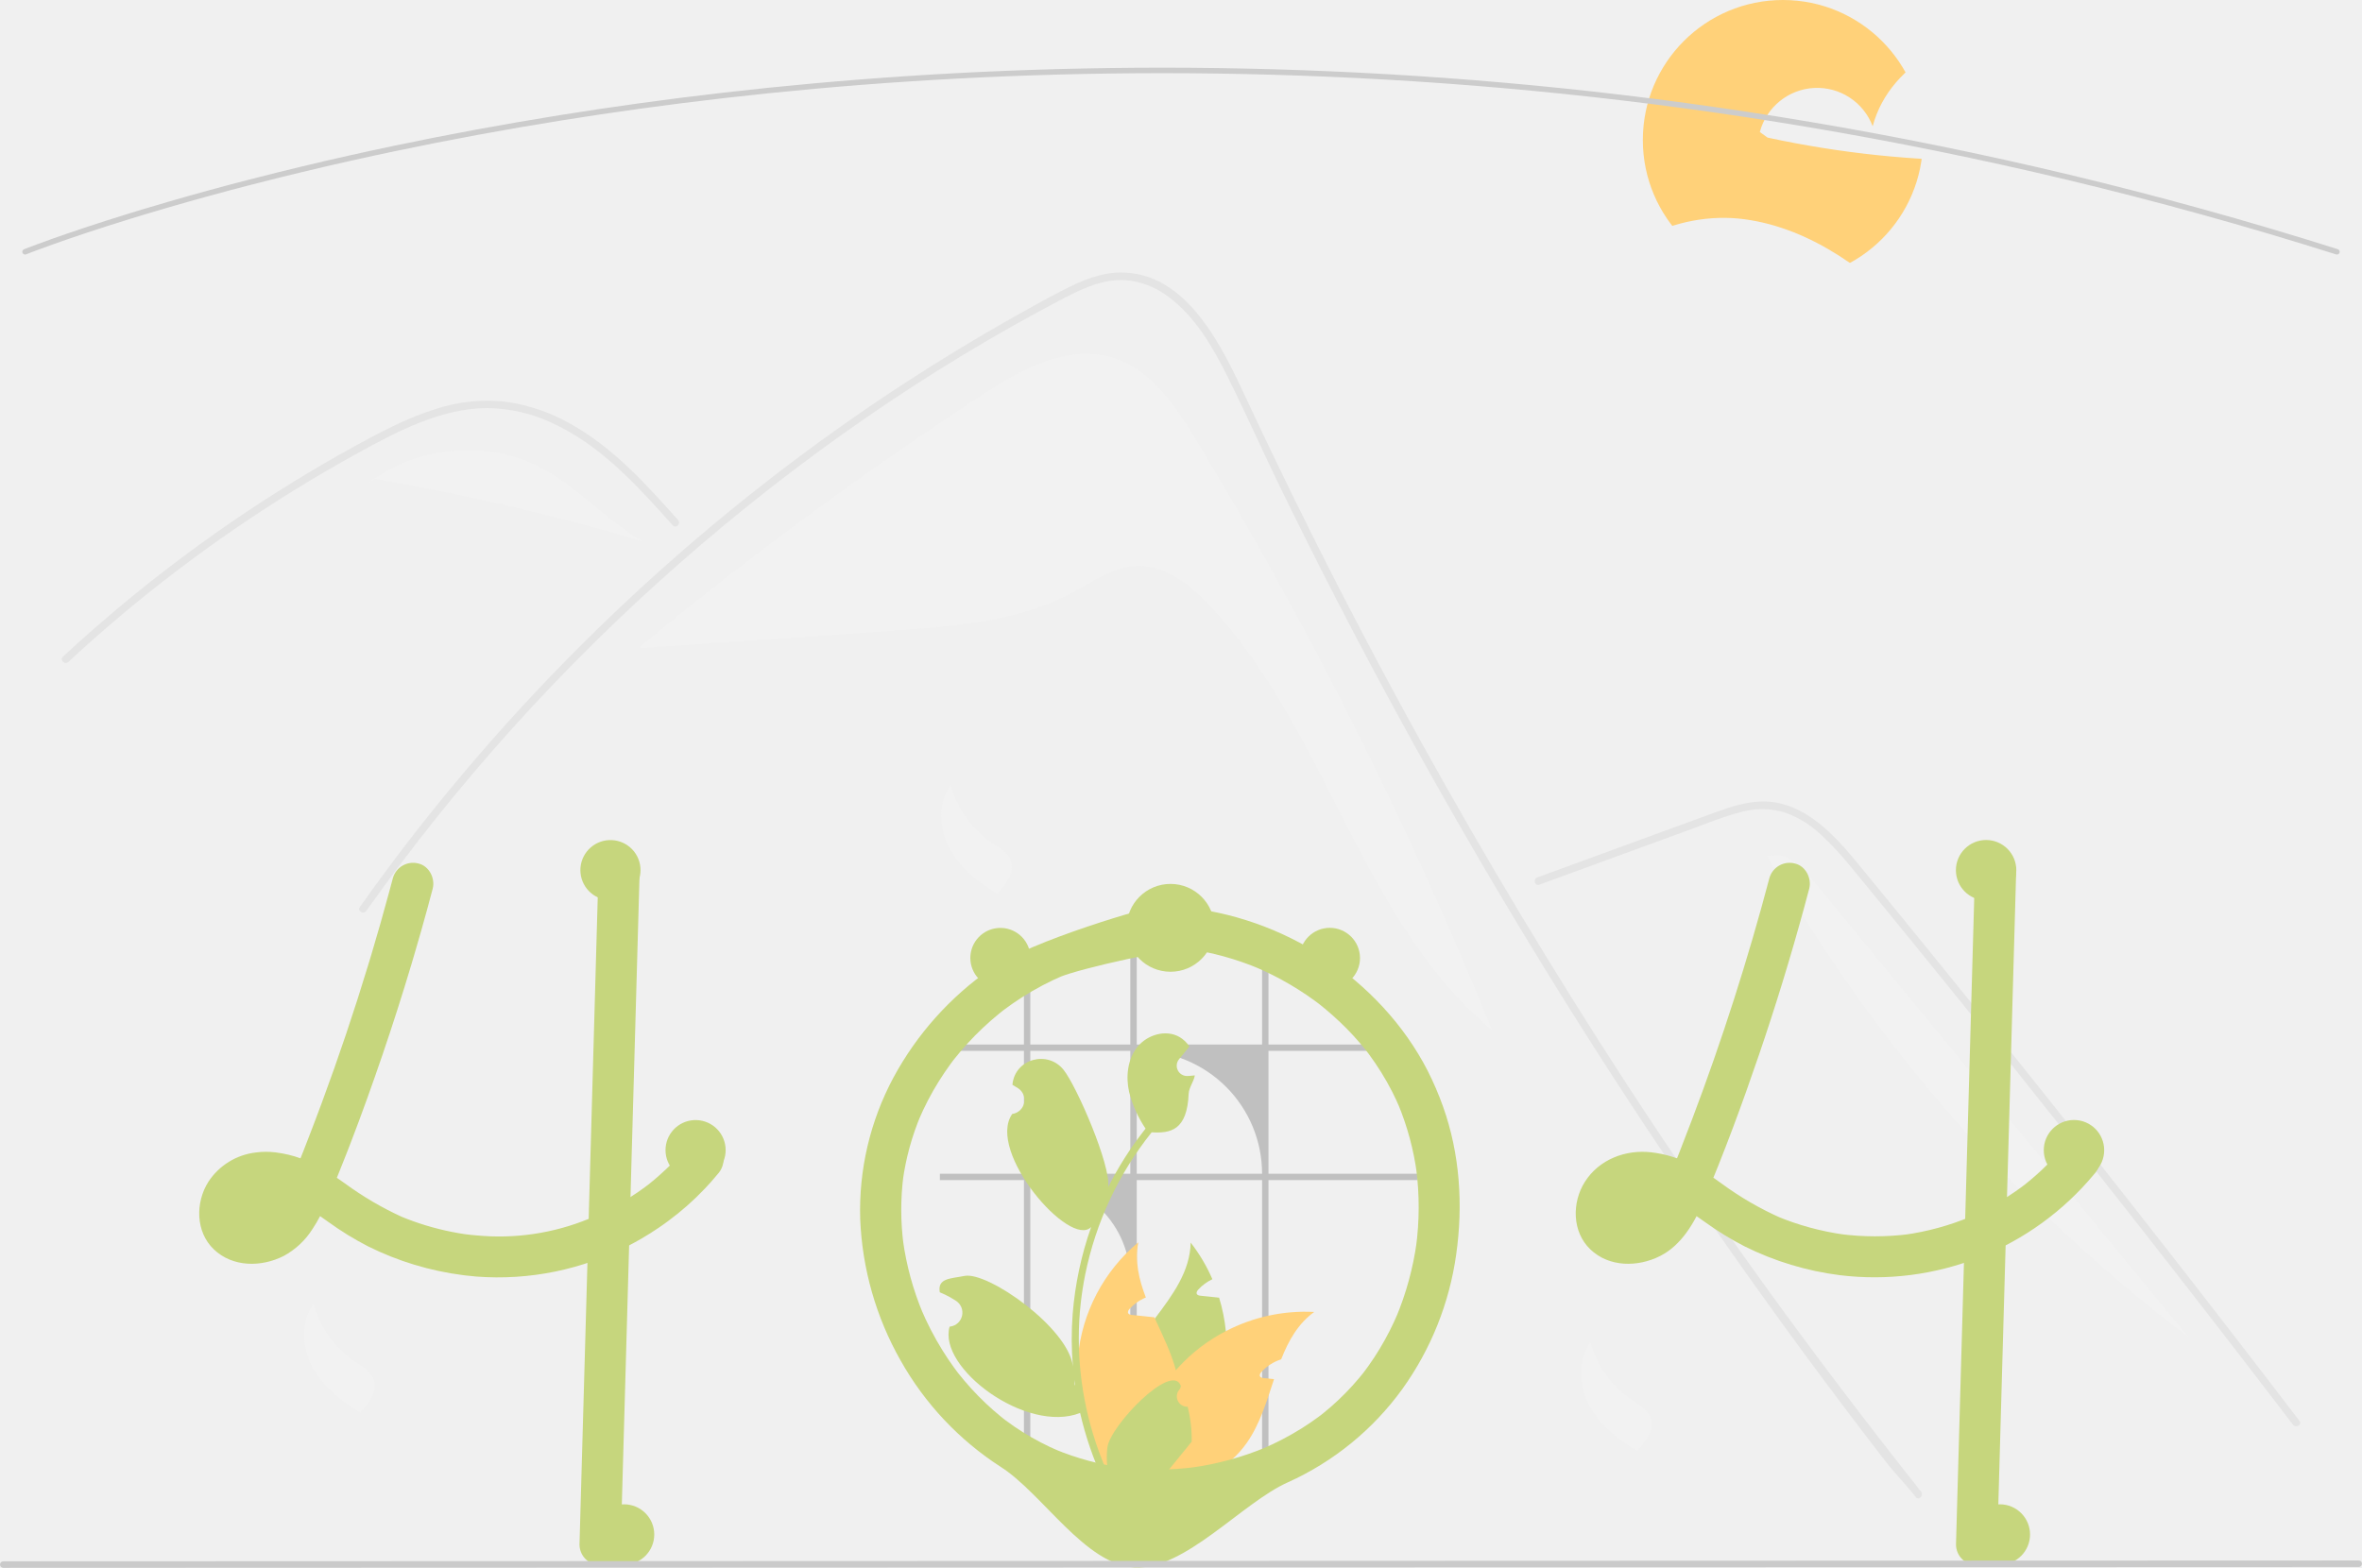
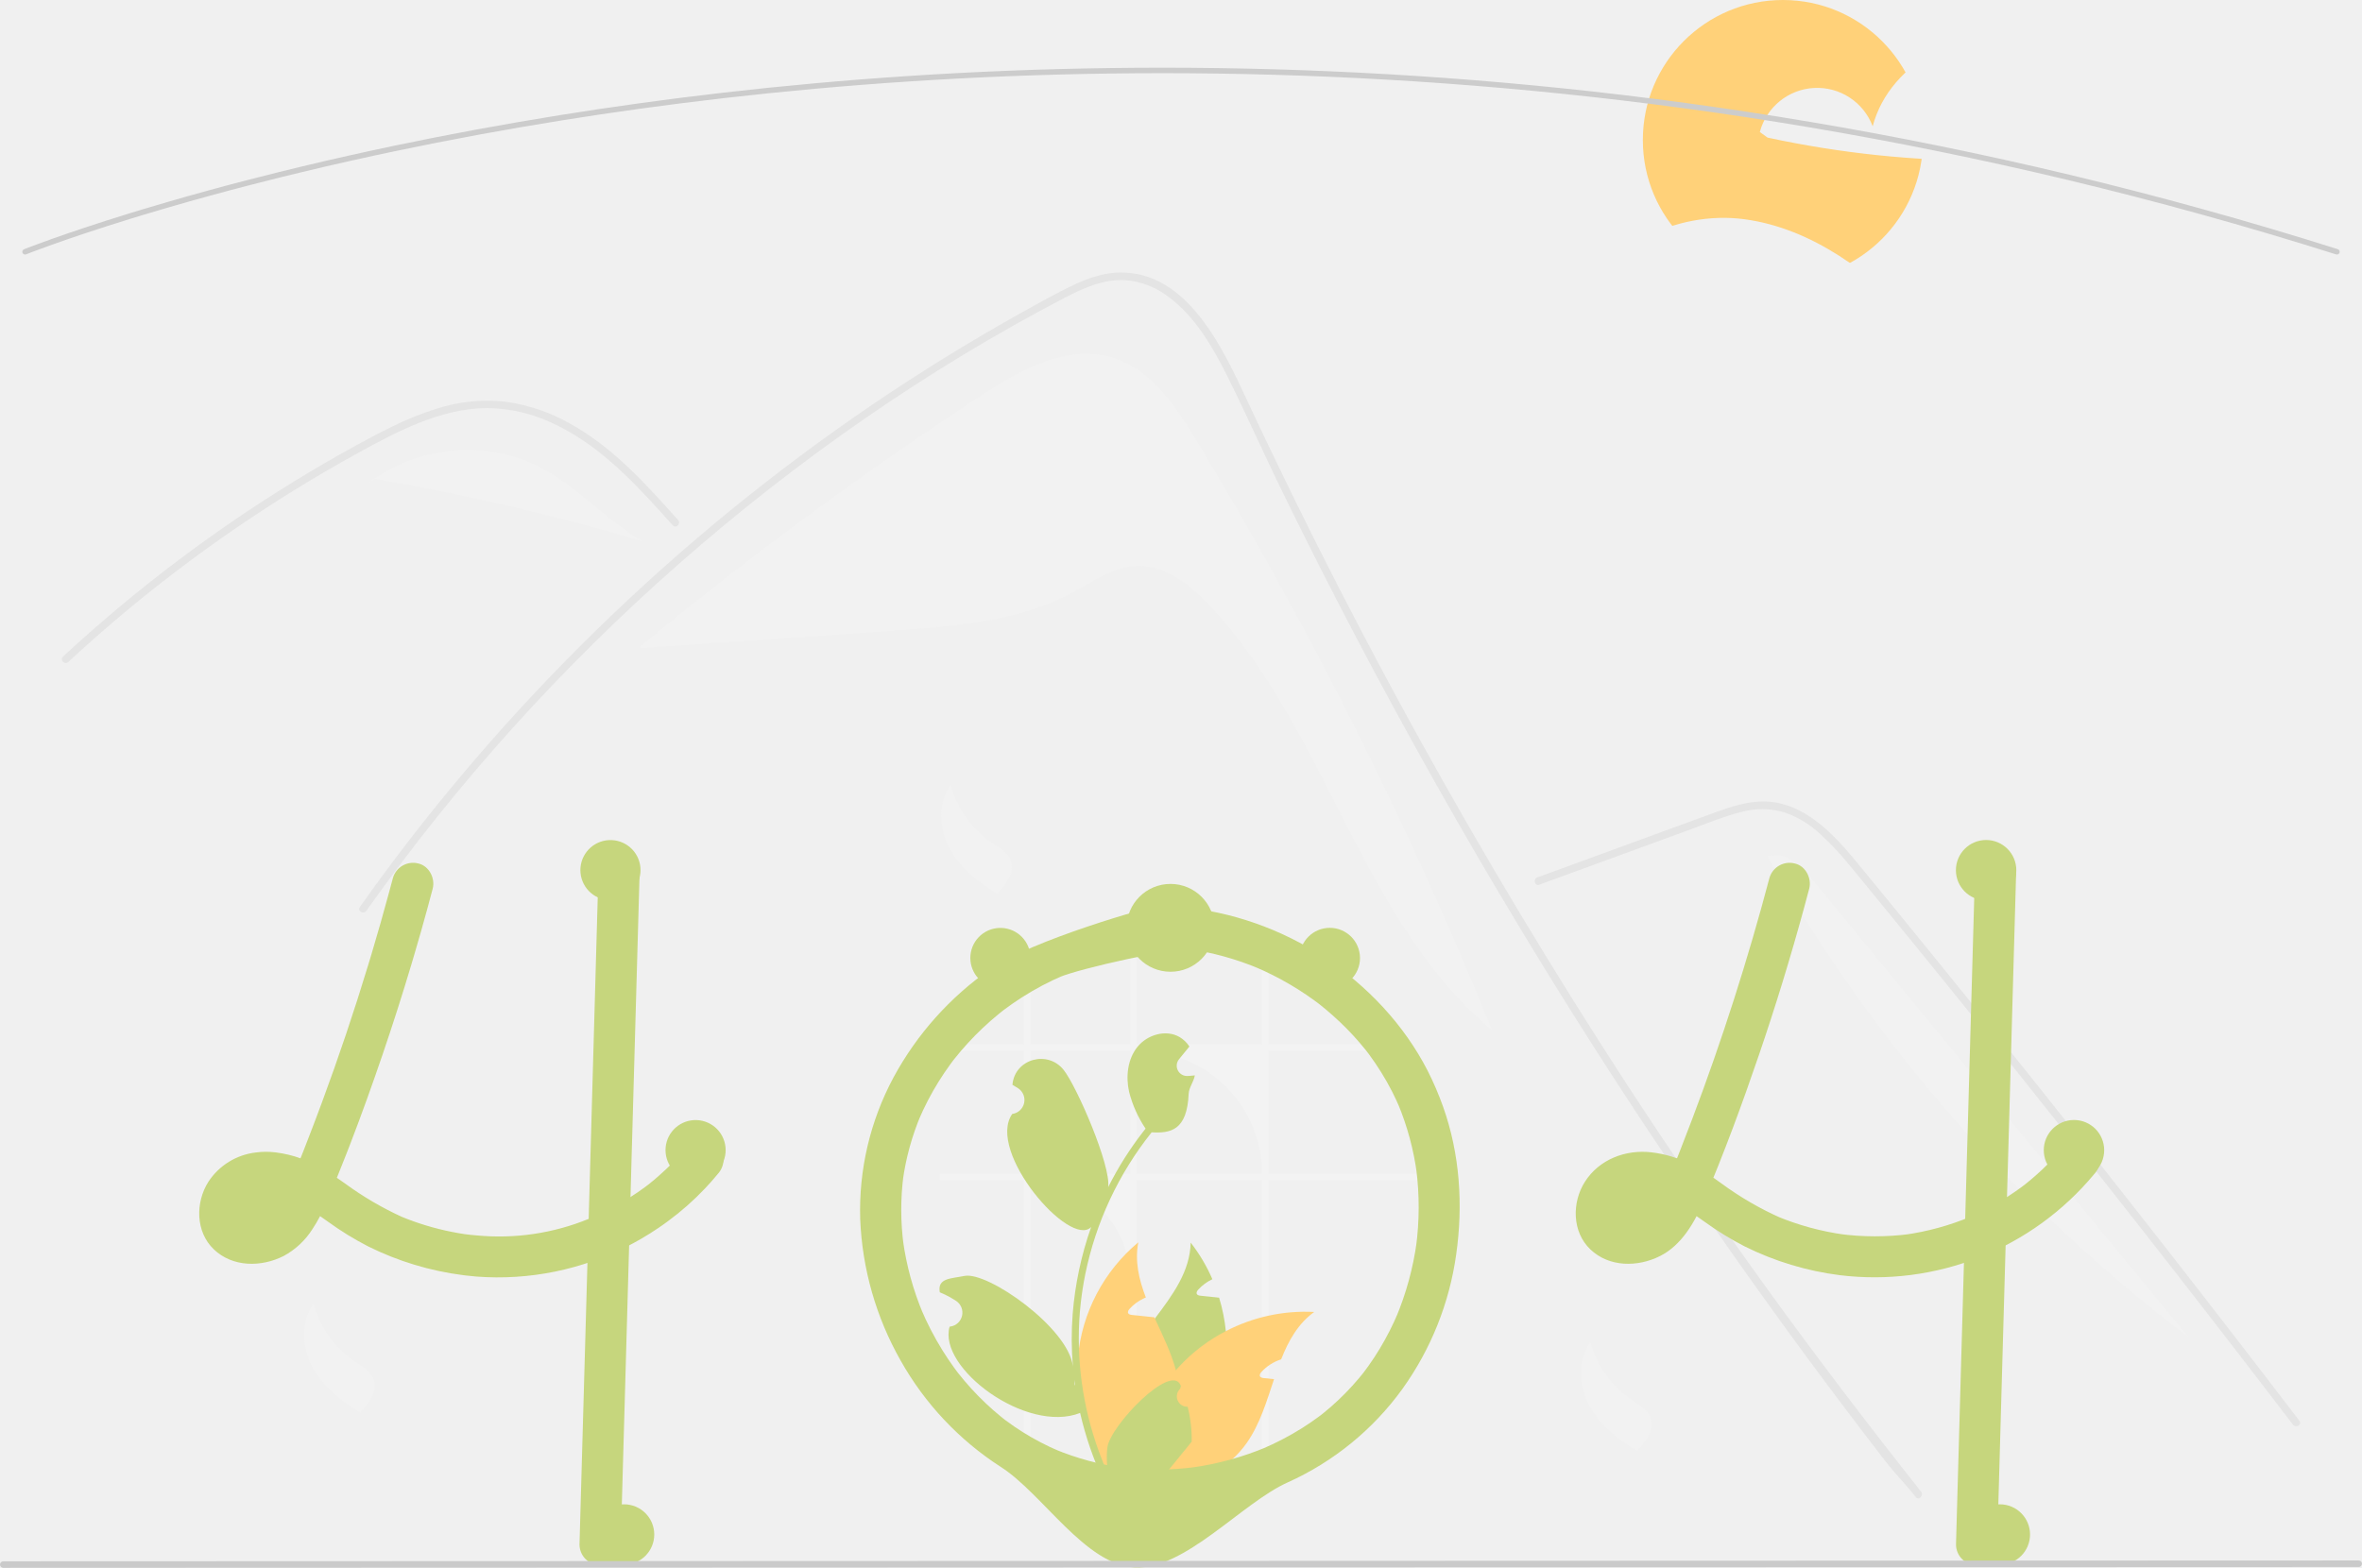
<svg xmlns="http://www.w3.org/2000/svg" width="610" height="405" viewBox="0 0 610 405" fill="none">
  <g clip-path="url(#clip0_132_325)">
    <path d="M309.021 113.829C303.582 104.835 297.137 95.231 287.043 92.294C275.354 88.893 263.347 95.65 253.162 102.317C222.702 122.257 193.37 143.866 165.297 167.046L165.328 167.395C187.183 165.888 209.039 164.381 230.894 162.874C246.684 161.785 263.017 160.546 276.971 153.078C282.267 150.243 287.428 146.458 293.429 146.194C300.884 145.866 307.384 151.072 312.492 156.511C342.709 188.683 351.453 237.883 385.353 266.149C363.977 213.438 338.453 162.505 309.021 113.829V113.829Z" fill="#F2F2F2" />
    <path d="M494.76 386.711C491.418 382.492 490.053 381.504 486.757 377.246C459.919 342.539 434.693 306.661 411.08 269.61C395.041 244.447 379.797 218.8 365.349 192.67C358.471 180.247 351.781 167.727 345.279 155.11C340.234 145.327 335.302 135.485 330.482 125.584C329.104 122.757 327.765 119.916 326.432 117.069C323.292 110.373 320.21 103.645 316.901 97.041C313.13 89.513 308.54 81.621 301.616 76.564C298.465 74.168 294.697 72.718 290.752 72.384C285.115 72.02 279.914 74.347 275.025 76.889C239.254 95.539 205.766 118.921 175.476 145.528C145.108 172.194 117.964 202.321 94.598 235.294C93.883 236.314 92.193 235.339 92.914 234.312C95.755 230.295 98.653 226.321 101.607 222.39C138.335 173.549 183.369 131.549 234.651 98.308C243.279 92.718 252.069 87.389 261.021 82.323C265.533 79.769 270.065 77.246 274.674 74.88C279.193 72.56 283.991 70.473 289.153 70.395C306.719 70.122 315.815 90.013 322.063 103.398C324.026 107.61 326.013 111.81 328.025 115.996C335.625 131.89 343.517 147.639 351.703 163.242C356.754 172.876 361.916 182.453 367.189 191.974C383.599 221.623 401.04 250.672 419.512 279.12C443.984 316.804 468.26 350.093 496.138 385.332C496.905 386.307 495.533 387.699 494.76 386.711Z" fill="#E4E4E4" />
    <path d="M173.74 135.706C172.719 134.568 171.705 133.431 170.678 132.293C162.577 123.335 153.885 114.482 142.761 109.346C137.457 106.82 131.666 105.478 125.792 105.413C119.72 105.433 113.784 107.025 108.173 109.255C105.521 110.315 102.926 111.517 100.372 112.798C97.452 114.267 94.585 115.834 91.731 117.413C86.374 120.378 81.086 123.472 75.868 126.696C65.485 133.112 55.427 140.018 45.695 147.413C40.649 151.249 35.708 155.21 30.871 159.296C26.372 163.092 21.965 166.991 17.648 170.991C16.724 171.842 15.346 170.464 16.269 169.613C17.407 168.553 18.558 167.5 19.709 166.46C22.959 163.522 26.262 160.64 29.617 157.814C35.734 152.653 42.01 147.691 48.445 142.928C58.45 135.517 68.801 128.609 79.495 122.204C84.84 119.006 90.257 115.942 95.749 113.012C97.407 112.128 99.084 111.264 100.781 110.445C104.631 108.503 108.632 106.875 112.744 105.576C118.568 103.692 124.731 103.086 130.811 103.801C136.682 104.655 142.338 106.611 147.481 109.567C158.403 115.671 166.874 125.11 175.118 134.321C175.95 135.257 174.578 136.642 173.74 135.706Z" fill="#E4E4E4" />
    <path d="M397.533 228.532L423.706 218.96L436.701 214.208C440.933 212.66 445.155 210.898 449.53 209.79C453.332 208.704 457.369 208.756 461.142 209.938C464.507 211.183 467.587 213.092 470.199 215.552C472.868 218.009 475.351 220.66 477.628 223.484C480.457 226.884 483.244 230.319 486.044 233.742C497.6 247.873 509.08 262.065 520.485 276.318C531.889 290.571 543.217 304.884 554.469 319.258C565.749 333.667 576.951 348.136 588.075 362.666C589.438 364.446 590.799 366.227 592.16 368.008C592.911 368.993 594.606 368.022 593.844 367.024C582.637 352.348 571.353 337.733 559.99 323.177C548.6 308.587 537.131 294.058 525.583 279.592C514.035 265.126 502.409 250.722 490.706 236.381C487.79 232.808 484.869 229.24 481.944 225.675C479.476 222.668 477.036 219.628 474.33 216.829C469.362 211.692 463.155 207.152 455.725 207.028C451.356 206.956 447.128 208.342 443.07 209.81C438.694 211.393 434.329 213.005 429.959 214.603L403.604 224.242L397.015 226.651C395.846 227.079 396.351 228.964 397.533 228.532L397.533 228.532Z" fill="#E4E4E4" />
    <path d="M139.316 120.618C126.016 113.783 108.983 115.122 96.761 123.661C120.074 127.682 143.131 133.063 165.816 139.775C156.396 134.256 149.027 125.608 139.316 120.618Z" fill="#F2F2F2" />
    <path d="M96.63 123.637L94.07 125.718C94.936 124.99 95.836 124.307 96.761 123.661C96.717 123.653 96.674 123.645 96.63 123.637Z" fill="#F2F2F2" />
    <path d="M469.213 228.627C466.637 225.492 463.852 222.208 459.998 220.935L456.4 221.077C483.788 269.465 520.777 311.746 565.096 345.325C533.135 306.426 501.174 267.527 469.213 228.627Z" fill="#F2F2F2" />
    <path d="M245.487 202.76C247.152 208.808 250.903 214.072 256.076 217.622C258.076 218.983 260.443 220.289 261.127 222.61C261.487 224.089 261.265 225.65 260.507 226.971C259.751 228.274 258.831 229.476 257.769 230.546L257.672 230.909C252.709 227.968 247.987 224.248 245.245 219.172C242.504 214.097 242.121 207.445 245.487 202.76" fill="#F2F2F2" />
    <path d="M410.729 346.707C412.394 352.755 416.145 358.019 421.318 361.569C423.318 362.93 425.685 364.236 426.369 366.557C426.729 368.036 426.507 369.597 425.749 370.918C424.993 372.221 424.073 373.423 423.011 374.492L422.914 374.856C417.951 371.915 413.229 368.195 410.487 363.119C407.746 358.044 407.363 351.391 410.729 346.707" fill="#F2F2F2" />
    <path d="M80.954 336.779C82.619 342.828 86.37 348.092 91.543 351.641C93.543 353.003 95.91 354.309 96.594 356.629C96.954 358.109 96.732 359.67 95.974 360.99C95.218 362.294 94.298 363.495 93.236 364.565L93.139 364.928C88.176 361.987 83.454 358.267 80.712 353.192C77.971 348.116 77.588 341.464 80.954 336.779" fill="#F2F2F2" />
    <path d="M460.443 72.328C480.419 72.328 496.612 56.137 496.612 36.164C496.612 16.191 480.419 0 460.443 0C440.468 0 424.274 16.191 424.274 36.164C424.274 56.137 440.468 72.328 460.443 72.328Z" fill="#FFD179" />
    <path d="M525.714 8.417C508.185 6.048 488.173 15.521 483.63 32.614C482.485 29.575 480.403 26.979 477.686 25.2C474.968 23.421 471.756 22.552 468.512 22.719C465.268 22.885 462.161 24.078 459.64 26.126C457.119 28.173 455.314 30.969 454.487 34.109L456.493 35.547C494.058 43.669 532.942 43.493 570.432 35.032C558.239 22.219 543.243 10.786 525.714 8.417Z" fill="#F0F0F0" />
    <path d="M450.54 56.636C433.011 54.267 412.999 63.74 408.455 80.833C407.31 77.794 405.229 75.197 402.511 73.419C399.794 71.64 396.581 70.771 393.337 70.937C390.094 71.104 386.987 72.297 384.466 74.344C381.945 76.392 380.14 79.188 379.312 82.328L381.319 83.765C418.883 91.888 457.768 91.712 495.257 83.25C483.064 70.438 468.069 59.005 450.54 56.636Z" fill="#F0F0F0" />
    <path d="M603.532 65.753C603.459 65.754 603.387 65.742 603.318 65.72C415.802 6.427 250.533 14.18 144.909 31.126C130.535 33.431 116.122 36.094 102.071 39.04C98.484 39.792 94.763 40.597 91.01 41.436C86.529 42.434 82.107 43.461 77.867 44.489C76.036 44.922 74.241 45.359 72.481 45.8C69.816 46.458 67.111 47.143 64.212 47.896C60.973 48.732 57.681 49.608 54.427 50.5C54.415 50.504 54.403 50.508 54.391 50.511L54.391 50.511C50.716 51.515 47.059 52.547 43.524 53.578C41.61 54.131 39.763 54.676 37.993 55.214C37.795 55.269 37.62 55.321 37.442 55.375L37.062 55.491C36.842 55.558 36.624 55.624 36.407 55.686L36.393 55.69L36.393 55.691L35.818 55.87C35.131 56.078 34.462 56.28 33.803 56.483C16.396 61.848 6.827 65.665 6.732 65.702C6.646 65.737 6.553 65.754 6.46 65.753C6.367 65.752 6.275 65.733 6.189 65.696C6.104 65.659 6.026 65.606 5.961 65.54C5.896 65.473 5.845 65.394 5.81 65.308C5.775 65.221 5.758 65.129 5.759 65.036C5.76 64.943 5.78 64.851 5.816 64.765C5.853 64.68 5.906 64.602 5.973 64.537C6.039 64.472 6.118 64.421 6.204 64.386C6.3 64.348 15.916 60.512 33.386 55.127C34.047 54.924 34.719 54.721 35.407 54.512L35.942 54.346C35.96 54.339 35.978 54.334 35.997 54.328C36.214 54.267 36.43 54.201 36.649 54.134L37.03 54.019C37.22 53.961 37.407 53.904 37.598 53.852C39.356 53.317 41.21 52.771 43.129 52.216C46.666 51.184 50.325 50.152 54.003 49.147C54.015 49.143 54.026 49.14 54.038 49.137V49.136C57.303 48.241 60.607 47.361 63.857 46.523C66.76 45.769 69.47 45.082 72.14 44.423C73.907 43.983 75.706 43.545 77.537 43.109C81.781 42.08 86.212 41.051 90.701 40.051C94.46 39.212 98.187 38.405 101.78 37.653C115.853 34.701 130.288 32.035 144.685 29.726C250.46 12.756 415.966 4.99 603.745 64.368C603.907 64.419 604.045 64.526 604.134 64.67C604.224 64.814 604.258 64.985 604.233 65.152C604.207 65.32 604.122 65.472 603.994 65.582C603.865 65.693 603.701 65.753 603.532 65.753V65.753Z" fill="#CCCCCC" />
    <path d="M186.51 297.708C186.264 296.99 185.851 296.341 185.304 295.814C185.103 295.627 184.884 295.459 184.652 295.311C182.801 294.077 180.035 293.801 178.276 295.311C178.099 295.465 177.935 295.633 177.787 295.814C177.262 296.46 176.723 297.091 176.17 297.708C175.262 298.743 174.333 299.743 173.362 300.714C173.085 300.984 172.808 301.26 172.525 301.53C172.362 301.693 172.199 301.849 172.035 302.005C171.411 302.601 170.773 303.175 170.128 303.742C169.787 304.047 169.447 304.345 169.099 304.636C168.582 305.068 168.064 305.501 167.539 305.919C167.489 305.955 167.44 305.99 167.39 306.033C167.376 306.04 167.369 306.054 167.355 306.061C167.348 306.061 167.341 306.061 167.333 306.075C167.314 306.083 167.297 306.095 167.284 306.111C167.128 306.217 167.021 306.288 166.943 306.352C166.972 306.338 167 306.316 167.029 306.302C166.901 306.401 166.766 306.501 166.638 306.6C165.397 307.515 164.128 308.394 162.83 309.216C159.619 311.271 156.246 313.062 152.745 314.57C152.511 314.662 152.27 314.762 152.029 314.854C142.862 318.609 132.919 320.074 123.058 319.123C122.051 319.045 121.044 318.938 120.037 318.803C118.874 318.633 117.718 318.428 116.569 318.194C112.195 317.321 107.916 316.029 103.79 314.336C98.628 311.973 93.719 309.093 89.138 305.742C88.428 305.238 87.712 304.735 86.996 304.246C87.811 302.246 88.613 300.246 89.393 298.232C89.783 297.261 90.159 296.29 90.528 295.311C93.428 287.773 96.152 280.165 98.761 272.528C101.4 264.791 103.889 257.01 106.229 249.184C106.47 248.39 106.704 247.596 106.931 246.802C108.158 242.668 109.336 238.524 110.463 234.371C110.57 233.967 110.683 233.57 110.782 233.166C111.109 231.974 111.428 230.783 111.74 229.592C112.449 226.904 110.846 223.692 108.024 223.047C106.665 222.698 105.223 222.891 104.004 223.584C102.784 224.277 101.881 225.417 101.485 226.763C101.18 227.911 100.875 229.053 100.563 230.202C99.066 235.754 97.492 241.287 95.84 246.802C95.599 247.596 95.357 248.39 95.116 249.184C91.471 261.196 87.469 273.088 83.11 284.859C82.585 286.284 82.053 287.705 81.514 289.121C81.251 289.816 80.989 290.51 80.72 291.205C80.202 292.574 79.67 293.942 79.138 295.311C78.833 296.112 78.521 296.914 78.209 297.708C78.003 298.211 77.805 298.715 77.606 299.211C75.584 298.485 73.489 297.981 71.358 297.708L71.018 297.665C69.366 297.466 67.695 297.481 66.046 297.708C63.579 297.996 61.205 298.822 59.093 300.128C56.98 301.434 55.18 303.188 53.82 305.267C50.437 310.592 50.48 318.208 55.224 322.732C60.11 327.391 67.507 327.355 73.259 324.441C76.307 322.792 78.877 320.384 80.72 317.449C81.426 316.385 82.074 315.285 82.663 314.152C82.812 314.251 82.961 314.35 83.11 314.457C83.677 314.854 84.244 315.258 84.805 315.655C88.069 318.02 91.509 320.132 95.095 321.973C102.805 325.806 111.105 328.315 119.647 329.397C119.839 329.419 120.023 329.447 120.215 329.468C121.158 329.589 122.108 329.681 123.058 329.759C136.691 330.786 150.34 327.997 162.475 321.704C163.504 321.172 164.523 320.614 165.532 320.03C167.099 319.123 168.631 318.158 170.128 317.137C170.943 316.584 171.738 316.024 172.525 315.435C175.965 312.902 179.171 310.066 182.106 306.961C183.219 305.791 184.286 304.584 185.304 303.338C186.268 302.319 186.823 300.981 186.865 299.58C186.859 298.94 186.739 298.306 186.51 297.708V297.708ZM69.075 314.598C69.224 314.492 69.373 314.379 69.514 314.265C69.472 314.372 69.266 314.492 69.075 314.598H69.075ZM71.351 312.308C71.188 312.492 71.039 312.677 70.876 312.861C70.38 313.416 69.847 313.938 69.28 314.421C69.202 314.492 69.117 314.563 69.032 314.627C69.031 314.627 69.03 314.627 69.029 314.627C69.028 314.628 69.028 314.628 69.027 314.629C69.026 314.63 69.026 314.63 69.025 314.631C69.025 314.632 69.025 314.633 69.025 314.634C68.922 314.68 68.823 314.732 68.727 314.79C68.422 314.974 68.11 315.144 67.791 315.3C67.166 315.531 66.523 315.708 65.869 315.832C65.366 315.869 64.862 315.874 64.359 315.847H64.344C63.997 315.769 63.654 315.675 63.316 315.563C63.146 315.478 62.983 315.379 62.819 315.279C62.756 315.223 62.699 315.166 62.663 315.13C62.594 315.067 62.53 314.998 62.472 314.925C62.472 314.924 62.472 314.923 62.472 314.922C62.471 314.921 62.471 314.92 62.47 314.92C62.469 314.919 62.469 314.918 62.468 314.918C62.467 314.918 62.466 314.918 62.465 314.918C62.387 314.776 62.302 314.634 62.224 314.492C62.22 314.488 62.217 314.483 62.217 314.478C62.16 314.301 62.11 314.116 62.068 313.932C62.053 313.608 62.055 313.284 62.075 312.96C62.17 312.507 62.298 312.062 62.458 311.627C62.602 311.319 62.765 311.021 62.947 310.734C62.961 310.706 63.032 310.592 63.11 310.464C63.117 310.457 63.117 310.457 63.117 310.45C63.224 310.33 63.33 310.202 63.444 310.089C63.635 309.876 63.841 309.692 64.046 309.5C64.447 309.238 64.861 308.999 65.288 308.784C65.965 308.543 66.659 308.356 67.365 308.224C68.407 308.141 69.453 308.15 70.493 308.252C71.478 308.423 72.449 308.662 73.401 308.968C72.824 310.087 72.168 311.163 71.436 312.188C71.408 312.23 71.379 312.273 71.351 312.308V312.308ZM63.465 309.975C63.402 310.075 63.329 310.168 63.245 310.252C63.301 310.147 63.376 310.054 63.465 309.975V309.975Z" fill="#C6D67D" />
    <path d="M165.192 225.288C165.128 227.514 165.064 229.741 165 231.967C164.866 236.91 164.726 241.855 164.582 246.802C164.433 252.368 164.277 257.932 164.114 263.494C164.036 266.366 163.955 269.238 163.873 272.109C163.653 279.846 163.435 287.58 163.22 295.311C163.199 296.112 163.171 296.907 163.149 297.708C163.043 301.544 162.936 305.38 162.83 309.216C162.71 313.379 162.591 317.541 162.476 321.704C162.39 324.824 162.303 327.946 162.213 331.071C161.575 353.712 160.937 376.354 160.298 398.995C160.271 400.397 159.702 401.735 158.711 402.726C157.719 403.718 156.382 404.287 154.979 404.314C153.572 404.302 152.226 403.738 151.231 402.743C150.236 401.749 149.672 400.402 149.66 398.995C150.015 386.26 150.374 373.525 150.738 360.789C151.058 349.273 151.381 337.758 151.71 326.242C151.816 322.448 151.923 318.652 152.029 314.854C152.192 309.138 152.353 303.423 152.511 297.708C152.533 296.907 152.561 296.112 152.582 295.311C152.596 294.609 152.618 293.914 152.639 293.212C152.951 282.115 153.263 271.015 153.575 259.913C153.703 255.545 153.826 251.174 153.944 246.802C154.086 241.817 154.228 236.834 154.369 231.854C154.433 229.663 154.49 227.479 154.554 225.288C154.581 223.886 155.15 222.548 156.142 221.557C157.133 220.565 158.471 219.996 159.873 219.969C161.28 219.981 162.626 220.545 163.621 221.54C164.616 222.534 165.18 223.881 165.192 225.288V225.288Z" fill="#C6D67D" />
    <path d="M456.974 226.763C451.397 247.88 444.73 268.694 437.002 289.122C434.87 294.757 432.688 300.381 430.356 305.936L430.892 304.666C429.851 307.312 428.522 309.836 426.928 312.191C426.82 312.343 426.709 312.493 426.597 312.642C427.148 311.937 427.253 311.798 426.911 312.224C426.731 312.438 426.553 312.651 426.367 312.859C425.87 313.415 425.338 313.937 424.772 314.422C424.629 314.543 424.485 314.663 424.338 314.779L425.003 314.262C424.926 314.444 424.384 314.686 424.215 314.789C423.669 315.119 423.099 315.408 422.51 315.653L423.781 315.117C422.815 315.506 421.808 315.782 420.78 315.94L422.194 315.75C421.183 315.89 420.159 315.901 419.146 315.783L420.56 315.973C419.731 315.859 418.919 315.64 418.145 315.322L419.416 315.859C419.002 315.679 418.604 315.466 418.225 315.223C418.033 315.098 417.441 314.65 418.214 315.241C419.018 315.855 418.318 315.293 418.152 315.13C418.014 314.994 417.89 314.846 417.755 314.708C417.13 314.067 418.462 315.812 418.037 315.062C417.809 314.686 417.602 314.298 417.414 313.901L417.95 315.172C417.706 314.567 417.533 313.936 417.434 313.291L417.624 314.705C417.522 313.904 417.522 313.093 417.622 312.291L417.432 313.705C417.562 312.81 417.799 311.934 418.137 311.095L417.601 312.365C417.837 311.801 418.116 311.257 418.436 310.736C418.584 310.466 418.757 310.212 418.953 309.976C418.988 309.987 418.053 311.049 418.549 310.513C418.679 310.372 418.8 310.225 418.931 310.086C419.141 309.863 419.367 309.66 419.588 309.449C420.329 308.744 418.551 310.134 419.406 309.576C420.026 309.169 420.678 308.813 421.356 308.513L420.085 309.049C421.221 308.583 422.411 308.263 423.628 308.099L422.214 308.289C423.737 308.114 425.277 308.132 426.796 308.343L425.382 308.153C427.305 308.445 429.185 308.974 430.978 309.727L429.708 309.191C433.53 310.832 436.915 313.268 440.295 315.657C443.559 318.02 446.998 320.131 450.582 321.972C458.293 325.806 466.593 328.316 475.136 329.399C487.388 330.9 499.82 329.3 511.293 324.747C522.765 320.193 532.91 312.832 540.797 303.339C541.76 302.318 542.314 300.98 542.355 299.578C542.345 298.169 541.786 296.82 540.797 295.817C538.846 294.026 535.16 293.521 533.275 295.817C531.489 297.998 529.569 300.064 527.526 302.006C526.572 302.91 525.593 303.787 524.588 304.636C524.014 305.121 523.433 305.597 522.843 306.062C522.564 306.283 521.695 306.869 523.03 305.922C522.724 306.14 522.43 306.376 522.129 306.599C517.662 309.892 512.822 312.644 507.709 314.8L508.98 314.264C503.493 316.565 497.731 318.144 491.838 318.96L493.252 318.77C487.189 319.567 481.048 319.558 474.987 318.743L476.401 318.933C470.342 318.101 464.417 316.487 458.773 314.132L460.043 314.668C454.597 312.259 449.428 309.265 444.628 305.74C442.13 303.89 439.495 302.232 436.747 300.78C433.545 299.145 430.078 298.092 426.508 297.668C419.814 296.881 412.992 299.488 409.312 305.27C405.926 310.592 405.969 318.207 410.712 322.732C415.597 327.392 422.994 327.353 428.751 324.438C434.295 321.63 437.625 315.797 439.967 310.297C445.237 297.92 449.903 285.256 454.25 272.528C458.551 259.936 462.451 247.216 465.95 234.369C466.384 232.778 466.811 231.185 467.232 229.591C467.942 226.904 466.338 223.691 463.517 223.049C462.157 222.699 460.715 222.891 459.495 223.584C458.274 224.277 457.37 225.417 456.974 226.763L456.974 226.763Z" fill="#C6D67D" />
    <path d="M510.045 225.287L508.13 293.214L506.226 360.787L505.149 398.996C505.161 400.402 505.725 401.748 506.72 402.743C507.715 403.738 509.061 404.302 510.468 404.314C511.87 404.287 513.207 403.718 514.199 402.726C515.191 401.735 515.76 400.398 515.787 398.996L517.701 331.069L519.606 263.496L520.683 225.287C520.671 223.88 520.107 222.535 519.112 221.54C518.117 220.545 516.771 219.981 515.364 219.969C513.962 219.996 512.624 220.565 511.633 221.557C510.641 222.548 510.072 223.885 510.045 225.287V225.287Z" fill="#C6D67D" />
-     <path opacity="0.2" d="M325.939 380.031H327.591V304.837H366.121V303.189H327.591V271.461H357.346C356.91 270.907 356.461 270.359 355.999 269.818H327.591V248.863C327.045 248.63 326.494 248.405 325.939 248.193V269.818H293.563V242.968C293.009 242.994 292.462 243.032 291.912 243.078V269.818H266.083V249.786C265.528 250.031 264.982 250.29 264.44 250.561V269.818H242.727V271.461H264.44V303.189H242.727V304.837H264.44V380.031H266.083V304.837C269.475 304.836 272.834 305.504 275.968 306.801C279.102 308.099 281.95 310.001 284.348 312.399C286.747 314.797 288.649 317.645 289.947 320.778C291.245 323.912 291.912 327.27 291.912 330.662V380.031H293.563V304.837H325.939V380.031ZM266.083 303.189V271.461H291.912V303.189H266.083ZM293.563 303.189V271.461H294.211C298.378 271.462 302.504 272.282 306.354 273.877C310.203 275.472 313.701 277.809 316.647 280.755C319.594 283.701 321.931 287.199 323.525 291.048C325.119 294.898 325.94 299.023 325.939 303.189H293.563Z" fill="black" />
+     <path opacity="0.2" d="M325.939 380.031H327.591V304.837H366.121V303.189H327.591V271.461H357.346C356.91 270.907 356.461 270.359 355.999 269.818H327.591V248.863C327.045 248.63 326.494 248.405 325.939 248.193V269.818H293.563V242.968C293.009 242.994 292.462 243.032 291.912 243.078V269.818H266.083V249.786C265.528 250.031 264.982 250.29 264.44 250.561V269.818H242.727V271.461H264.44V303.189H242.727V304.837H264.44V380.031H266.083V304.837C269.475 304.836 272.834 305.504 275.968 306.801C279.102 308.099 281.95 310.001 284.348 312.399C286.747 314.797 288.649 317.645 289.947 320.778C291.245 323.912 291.912 327.27 291.912 330.662V380.031H293.563V304.837H325.939V380.031ZM266.083 303.189V271.461H291.912V303.189H266.083ZM293.563 303.189V271.461H294.211C298.378 271.462 302.504 272.282 306.354 273.877C310.203 275.472 313.701 277.809 316.647 280.755C319.594 283.701 321.931 287.199 323.525 291.048C325.119 294.898 325.94 299.023 325.939 303.189H293.563Z" fill="white" />
    <path d="M315.853 357.485C313.774 366.759 308.793 375.129 301.634 381.381C301.109 381.835 300.584 382.275 300.038 382.707C298.712 382.828 297.395 382.951 296.088 383.076C295.003 383.175 293.932 383.282 292.868 383.381L292.677 383.402L292.542 382.239L292.003 377.531C289.912 374.118 288.616 370.278 288.211 366.296C287.806 362.314 288.302 358.292 289.662 354.528C291.535 349.479 294.925 345.019 298.258 340.594C302.861 334.482 307.336 328.44 307.499 320.987C309.763 323.885 311.646 327.062 313.101 330.44C311.728 331.086 310.495 331.994 309.47 333.113C309.179 333.432 308.889 333.879 309.087 334.262C309.257 334.588 309.683 334.666 310.052 334.708C310.938 334.801 311.832 334.893 312.718 334.985C313.428 335.063 314.137 335.134 314.846 335.212C315.704 338.028 316.286 340.92 316.583 343.849C317.061 348.404 316.815 353.006 315.853 357.485V357.485Z" fill="#C6D67D" />
    <path d="M339.398 338.899C335.214 341.941 332.767 346.316 330.866 351.138C328.918 351.762 327.166 352.881 325.782 354.386C325.491 354.705 325.2 355.152 325.399 355.535C325.569 355.861 325.994 355.939 326.363 355.981C327.25 356.074 328.143 356.166 329.03 356.258C327.129 361.959 325.384 367.859 322.023 372.674C319.787 375.852 316.873 378.495 313.491 380.41C312.569 380.935 311.617 381.406 310.64 381.821C307.038 382.098 303.503 382.393 300.038 382.707C298.712 382.828 297.395 382.951 296.088 383.076C295.003 383.175 293.932 383.282 292.868 383.381C292.861 382.991 292.861 382.601 292.868 382.211C293.092 371.822 296.915 361.832 303.683 353.946C304.002 353.578 304.328 353.216 304.662 352.854C308.091 349.192 312.123 346.146 316.583 343.849C323.611 340.195 331.488 338.486 339.398 338.899V338.899Z" fill="#FFD179" />
    <path d="M297.314 379.438L296.499 381.849L296.088 383.076C295.003 383.175 293.932 383.282 292.868 383.381L292.676 383.402C291.499 383.523 290.329 383.643 289.159 383.764C288.854 383.409 288.549 383.048 288.251 382.679C280.849 373.716 277.295 362.188 278.368 350.614C279.44 339.039 285.051 328.36 293.974 320.909C293.038 325.809 294.13 330.504 295.924 335.162C295.733 335.24 295.549 335.318 295.371 335.403C293.998 336.05 292.765 336.958 291.74 338.077C291.449 338.396 291.159 338.843 291.357 339.226C291.527 339.552 291.953 339.63 292.322 339.672C293.208 339.764 294.102 339.857 294.988 339.949C295.698 340.027 296.407 340.098 297.116 340.176C297.449 340.211 297.783 340.247 298.116 340.282C298.166 340.388 298.208 340.488 298.258 340.594C300.279 344.976 302.456 349.38 303.683 353.946C303.991 355.092 304.232 356.255 304.406 357.428C304.953 361.394 304.599 365.432 303.371 369.242C302.143 373.052 300.073 376.537 297.314 379.438V379.438Z" fill="#FFD179" />
    <path d="M368.701 276.591C362.595 264.684 353.137 254.665 342.012 247.303C330.852 239.951 318.046 235.473 304.735 234.27C302.99 234.111 301.241 234.018 299.488 233.991C297.416 233.96 266.251 242.948 255.811 250.288C245.376 257.538 236.793 267.139 230.753 278.316C224.723 289.555 221.757 302.182 222.153 314.93C222.67 327.754 226.245 340.268 232.58 351.431C238.829 362.557 247.702 371.989 258.426 378.906C269.304 385.845 280.23 404.246 293.074 404.895C306.013 405.55 320.771 388.192 332.572 382.922C344.374 377.608 354.577 369.294 362.164 358.809C369.536 348.534 374.306 336.624 376.063 324.101C377.888 311.278 377.038 298.053 372.658 285.798C371.534 282.649 370.213 279.574 368.701 276.591C367.439 274.106 363.739 273.19 361.423 274.683C360.23 275.418 359.366 276.584 359.011 277.939C358.655 279.294 358.836 280.734 359.515 281.96C360.256 283.419 360.946 284.903 361.583 286.411L361.047 285.141C363.458 290.938 365.097 297.026 365.923 303.25L365.733 301.836C366.612 308.588 366.596 315.427 365.686 322.175L365.876 320.761C364.957 327.508 363.156 334.106 360.519 340.385L361.055 339.114C359.698 342.318 358.117 345.421 356.323 348.402C355.414 349.908 354.45 351.379 353.429 352.814C352.981 353.444 352.52 354.063 352.054 354.68C351.447 355.485 352.882 353.628 352.255 354.418C352.148 354.552 352.041 354.687 351.934 354.821C351.612 355.224 351.285 355.623 350.954 356.018C348.743 358.656 346.33 361.118 343.737 363.381C343.091 363.945 342.434 364.496 341.767 365.034C341.435 365.302 341.106 365.582 340.759 365.832C340.773 365.822 341.88 364.981 341.224 365.469C341.018 365.623 340.814 365.779 340.608 365.932C339.232 366.951 337.819 367.918 336.371 368.833C333.035 370.934 329.536 372.763 325.906 374.302L327.177 373.766C320.916 376.402 314.336 378.202 307.605 379.121L309.019 378.931C302.292 379.84 295.474 379.852 288.744 378.967L290.158 379.157C284.041 378.336 278.058 376.719 272.361 374.346L273.631 374.882C270.331 373.489 267.149 371.831 264.117 369.925C262.616 368.98 261.154 367.976 259.731 366.913C259.528 366.762 259.327 366.608 259.125 366.455C258.476 365.966 259.591 366.817 259.6 366.823C259.223 366.552 258.859 366.262 258.512 365.954C257.824 365.395 257.148 364.822 256.482 364.237C253.819 361.892 251.331 359.353 249.041 356.643C248.467 355.965 247.906 355.277 247.357 354.579C247.119 354.277 246.686 353.664 247.644 354.954C247.518 354.784 247.387 354.618 247.26 354.449C246.954 354.044 246.652 353.635 246.355 353.224C245.313 351.783 244.323 350.307 243.385 348.795C241.264 345.373 239.413 341.791 237.849 338.082L238.385 339.352C235.826 333.263 234.076 326.865 233.18 320.322L233.37 321.736C232.561 315.704 232.55 309.592 233.335 303.557L233.145 304.971C233.951 299.127 235.523 293.415 237.822 287.982L237.286 289.252C238.732 285.851 240.438 282.566 242.389 279.427C243.365 277.856 244.4 276.323 245.493 274.828C245.742 274.489 245.993 274.151 246.247 273.816C246.477 273.513 247.109 272.757 246.03 274.091C246.136 273.961 246.238 273.826 246.342 273.694C246.942 272.934 247.556 272.186 248.186 271.45C250.567 268.663 253.146 266.051 255.904 263.635C256.601 263.024 257.309 262.427 258.028 261.842C258.354 261.576 258.683 261.313 259.014 261.052C259.147 260.948 259.281 260.846 259.412 260.741C257.996 261.869 259.019 261.048 259.34 260.807C260.822 259.697 262.343 258.643 263.904 257.644C267.374 255.425 271.024 253.502 274.816 251.895L273.546 252.431C279.049 250.12 303.432 244.667 307.866 245.262L306.453 245.072C312.971 245.982 319.341 247.742 325.402 250.307L324.131 249.771C327.203 251.075 330.188 252.574 333.067 254.259C334.506 255.102 335.917 255.991 337.3 256.927C337.954 257.369 338.601 257.822 339.241 258.285C339.561 258.516 339.88 258.749 340.196 258.986C340.372 259.117 340.546 259.25 340.722 259.381C341.459 259.934 339.707 258.581 340.479 259.192C343.065 261.224 345.521 263.415 347.832 265.754C348.967 266.91 350.063 268.102 351.121 269.331C351.663 269.962 352.194 270.602 352.714 271.251C352.972 271.574 353.852 272.741 352.774 271.311C353.037 271.661 353.304 272.008 353.564 272.36C355.805 275.393 357.795 278.604 359.515 281.96C360.787 284.44 364.47 285.365 366.792 283.868C367.986 283.133 368.85 281.967 369.206 280.612C369.561 279.257 369.38 277.817 368.701 276.591Z" fill="#C6D67D" />
    <path d="M306.724 363.381C306.175 363.407 305.631 363.262 305.167 362.968C304.703 362.675 304.34 362.245 304.128 361.738C303.916 361.231 303.865 360.671 303.982 360.134C304.099 359.597 304.378 359.109 304.781 358.736C304.849 358.467 304.897 358.274 304.965 358.006C304.941 357.947 304.916 357.889 304.892 357.83C302.424 351.947 286.676 368.349 285.996 373.879C285.696 376.323 285.822 378.801 286.369 381.202C281.268 370.076 278.62 357.984 278.603 345.745C278.601 342.674 278.772 339.605 279.114 336.553C279.396 334.05 279.788 331.566 280.289 329.1C283.023 315.717 288.893 303.173 297.417 292.498C302.292 292.771 306.564 292.028 306.976 282.582C307.05 280.901 308.296 279.446 308.571 277.791C308.106 277.852 307.633 277.89 307.167 277.921C307.022 277.928 306.87 277.936 306.725 277.943L306.67 277.946C306.159 277.969 305.651 277.843 305.21 277.585C304.768 277.326 304.41 276.945 304.179 276.488C303.949 276.031 303.856 275.517 303.91 275.008C303.965 274.499 304.166 274.017 304.489 273.62C304.69 273.372 304.891 273.125 305.092 272.878C305.397 272.497 305.71 272.123 306.015 271.741C306.05 271.705 306.084 271.667 306.114 271.627C306.465 271.192 306.816 270.765 307.167 270.33C306.527 269.336 305.665 268.503 304.65 267.897C301.132 265.837 296.28 267.264 293.739 270.445C291.191 273.626 290.711 278.088 291.596 282.063C292.466 285.445 293.905 288.654 295.853 291.552C295.662 291.797 295.464 292.033 295.273 292.277C291.786 296.76 288.747 301.574 286.2 306.649C286.921 301.02 278.107 280.691 274.698 276.385C270.604 271.212 262.209 273.47 261.487 280.026C261.48 280.09 261.473 280.153 261.467 280.217C261.973 280.502 262.469 280.805 262.954 281.126C263.563 281.533 264.035 282.114 264.308 282.794C264.581 283.474 264.642 284.22 264.484 284.935C264.325 285.65 263.954 286.301 263.42 286.802C262.885 287.303 262.212 287.631 261.488 287.742L261.413 287.754C254.637 297.428 276.361 322.609 281.799 316.955C279.24 324.208 277.634 331.762 277.023 339.429C276.677 343.951 276.698 348.495 277.084 353.015L277.061 352.855C275.853 343.011 255.125 328.375 249.072 329.594C245.585 330.296 242.151 330.136 242.68 333.653C242.689 333.709 242.697 333.766 242.706 333.822C243.645 334.204 244.56 334.645 245.445 335.141C245.951 335.427 246.447 335.73 246.932 336.051C247.541 336.458 248.013 337.039 248.286 337.719C248.559 338.399 248.62 339.145 248.462 339.86C248.303 340.575 247.932 341.226 247.398 341.727C246.863 342.228 246.19 342.555 245.466 342.667L245.391 342.678C245.338 342.686 245.292 342.694 245.239 342.701C242.154 353.314 265.031 370.441 278.938 364.991H278.946C280.324 370.98 282.321 376.809 284.905 382.384H306.191C306.267 382.148 306.336 381.904 306.404 381.667C304.434 381.791 302.456 381.673 300.514 381.316C302.094 379.379 303.673 377.426 305.252 375.488C305.287 375.452 305.321 375.414 305.351 375.374C306.152 374.382 306.961 373.398 307.762 372.406L307.763 372.405C307.805 369.365 307.457 366.333 306.725 363.382L306.724 363.381ZM282.349 315.437L282.36 315.422L282.349 315.452V315.437ZM277.634 357.935L277.45 357.523C277.458 357.226 277.458 356.928 277.45 356.623C277.45 356.539 277.435 356.455 277.435 356.371C277.504 356.898 277.565 357.424 277.641 357.95L277.634 357.935Z" fill="#C6D67D" />
    <path d="M67.55 319.094C71.858 319.094 75.351 315.602 75.351 311.294C75.351 306.986 71.858 303.494 67.55 303.494C63.242 303.494 59.749 306.986 59.749 311.294C59.749 315.602 63.242 319.094 67.55 319.094Z" fill="#C6D67D" />
    <path d="M161.163 404.186C165.472 404.186 168.965 400.694 168.965 396.386C168.965 392.078 165.472 388.586 161.163 388.586C156.855 388.586 153.362 392.078 153.362 396.386C153.362 400.694 156.855 404.186 161.163 404.186Z" fill="#C6D67D" />
    <path d="M516.47 404.186C520.778 404.186 524.271 400.694 524.271 396.386C524.271 392.078 520.778 388.586 516.47 388.586C512.161 388.586 508.668 392.078 508.668 396.386C508.668 400.694 512.161 404.186 516.47 404.186Z" fill="#C6D67D" />
    <path d="M535.618 304.912C539.926 304.912 543.419 301.42 543.419 297.112C543.419 292.804 539.926 289.312 535.618 289.312C531.31 289.312 527.817 292.804 527.817 297.112C527.817 301.42 531.31 304.912 535.618 304.912Z" fill="#C6D67D" />
    <path d="M512.924 232.584C517.232 232.584 520.725 229.092 520.725 224.784C520.725 220.476 517.232 216.984 512.924 216.984C508.615 216.984 505.123 220.476 505.123 224.784C505.123 229.092 508.615 232.584 512.924 232.584Z" fill="#C6D67D" />
    <path d="M187.404 297.112C187.399 299.105 186.628 301.019 185.251 302.459C183.874 303.899 181.996 304.755 180.006 304.849C178.015 304.943 176.065 304.269 174.558 302.965C173.051 301.661 172.103 299.828 171.91 297.845C171.717 295.862 172.294 293.881 173.522 292.311C174.75 290.742 176.534 289.704 178.505 289.413C180.476 289.122 182.484 289.6 184.113 290.748C185.741 291.896 186.866 293.626 187.255 295.58C187.355 296.085 187.405 296.598 187.404 297.112V297.112Z" fill="#C6D67D" />
    <path d="M343.426 255.275C347.735 255.275 351.228 251.783 351.228 247.475C351.228 243.167 347.735 239.675 343.426 239.675C339.118 239.675 335.625 243.167 335.625 247.475C335.625 251.783 339.118 255.275 343.426 255.275Z" fill="#C6D67D" />
    <path d="M266.124 247.475C266.12 249.468 265.349 251.382 263.972 252.822C262.595 254.262 260.717 255.118 258.726 255.212C256.736 255.306 254.785 254.632 253.278 253.328C251.772 252.024 250.824 250.191 250.631 248.208C250.438 246.225 251.015 244.244 252.242 242.674C253.47 241.105 255.254 240.067 257.225 239.776C259.197 239.485 261.204 239.963 262.833 241.111C264.462 242.259 265.587 243.989 265.975 245.944C266.075 246.448 266.125 246.961 266.124 247.475V247.475Z" fill="#C6D67D" />
    <path d="M165.419 224.784C165.414 226.777 164.643 228.691 163.266 230.131C161.889 231.571 160.011 232.427 158.021 232.521C156.03 232.615 154.08 231.941 152.573 230.637C151.066 229.333 150.118 227.5 149.925 225.517C149.732 223.534 150.309 221.553 151.537 219.983C152.764 218.414 154.548 217.376 156.52 217.085C158.491 216.794 160.499 217.272 162.128 218.42C163.756 219.568 164.881 221.298 165.27 223.252C165.37 223.757 165.42 224.27 165.419 224.784V224.784Z" fill="#C6D67D" />
    <path d="M424.984 321.931C429.292 321.931 432.785 318.438 432.785 314.131C432.785 309.823 429.292 306.33 424.984 306.33C420.675 306.33 417.183 309.823 417.183 314.131C417.183 318.438 420.675 321.931 424.984 321.931Z" fill="#C6D67D" />
    <path d="M302.293 251.021C308.56 251.021 313.64 245.941 313.64 239.675C313.64 233.409 308.56 228.33 302.293 228.33C296.026 228.33 290.946 233.409 290.946 239.675C290.946 245.941 296.026 251.021 302.293 251.021Z" fill="#C6D67D" />
    <path d="M609.156 404.782L0.844 405C0.734 405 0.624 404.978 0.521 404.936C0.419 404.893 0.326 404.831 0.247 404.753C0.169 404.674 0.107 404.581 0.064 404.479C0.022 404.376 0 404.267 0 404.156C0 404.045 0.022 403.935 0.064 403.833C0.107 403.73 0.169 403.637 0.247 403.559C0.326 403.48 0.419 403.418 0.521 403.376C0.624 403.333 0.734 403.311 0.844 403.311L609.156 403.093C609.379 403.094 609.593 403.183 609.751 403.342C609.909 403.5 609.998 403.714 609.998 403.938C609.998 404.161 609.909 404.376 609.751 404.534C609.593 404.692 609.379 404.781 609.156 404.782V404.782Z" fill="#CACACA" />
  </g>
  <defs>
    <clipPath id="clip0_132_325">
      <rect width="610" height="405" fill="white" />
    </clipPath>
  </defs>
</svg>
